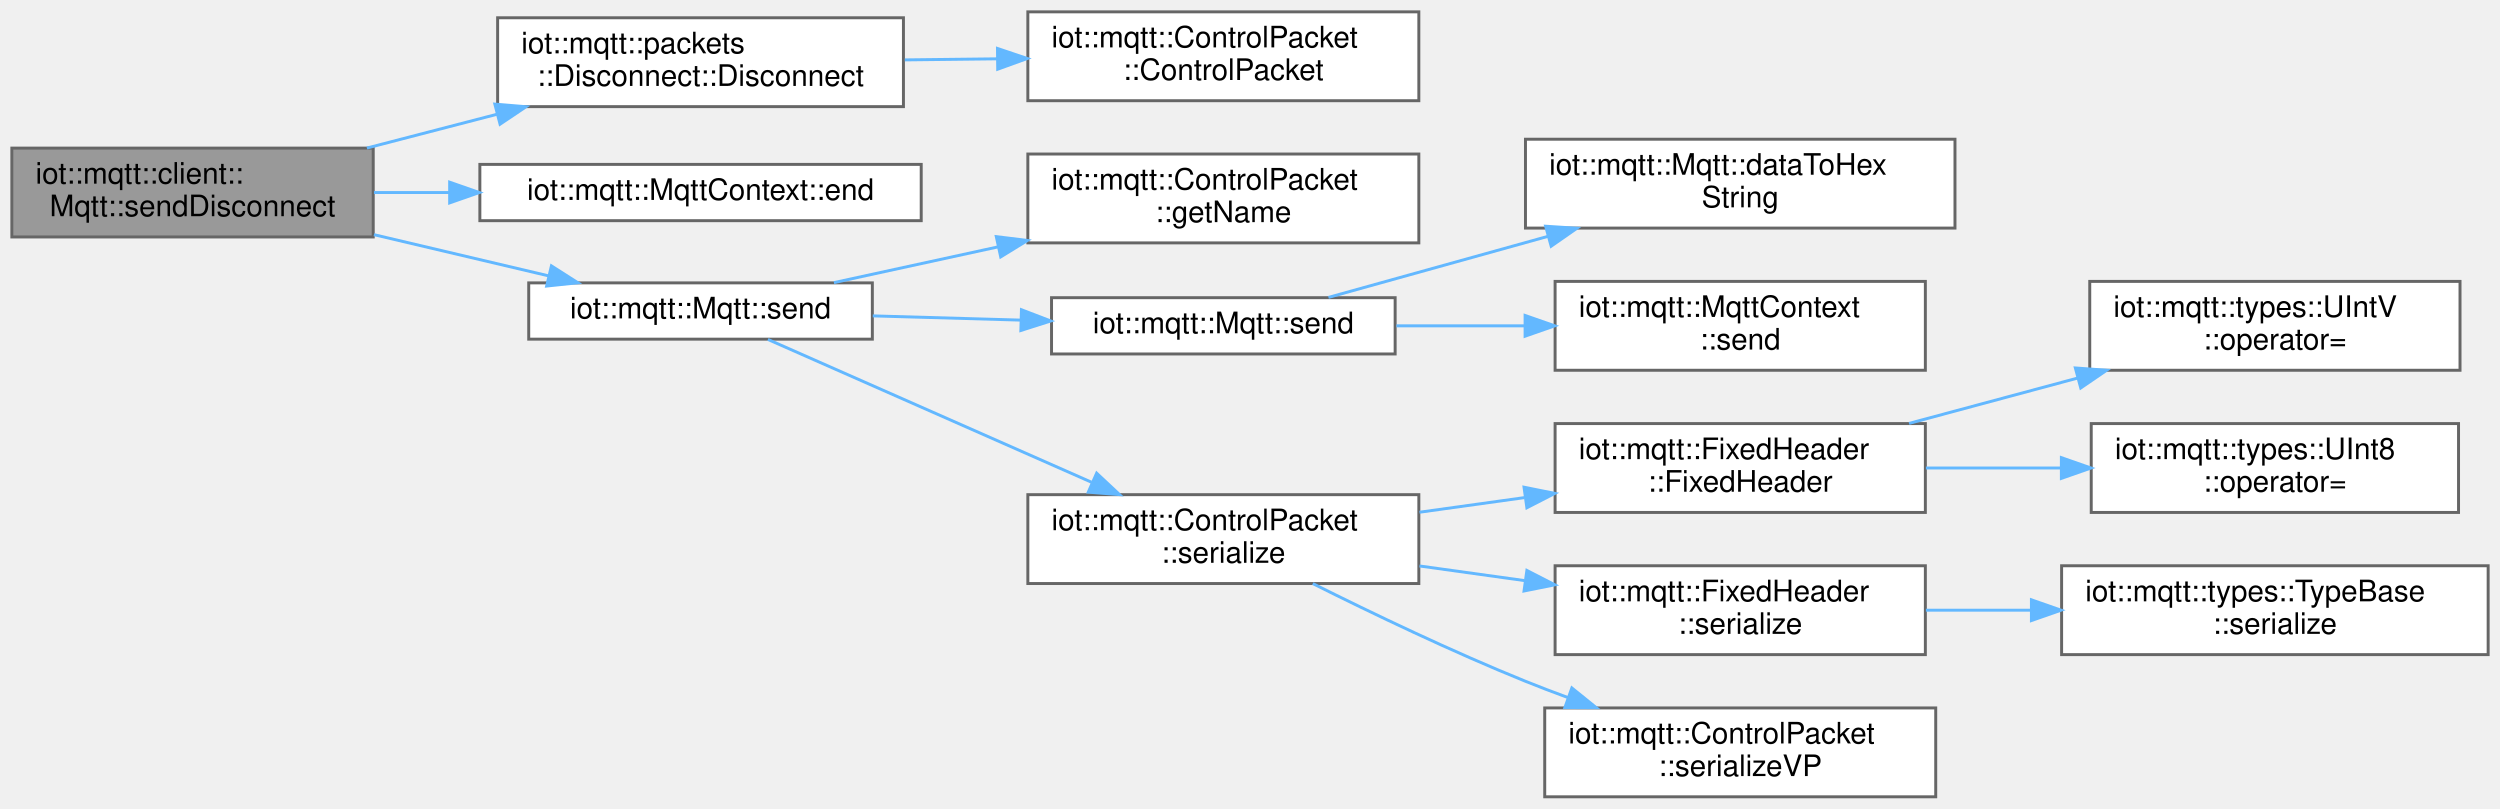
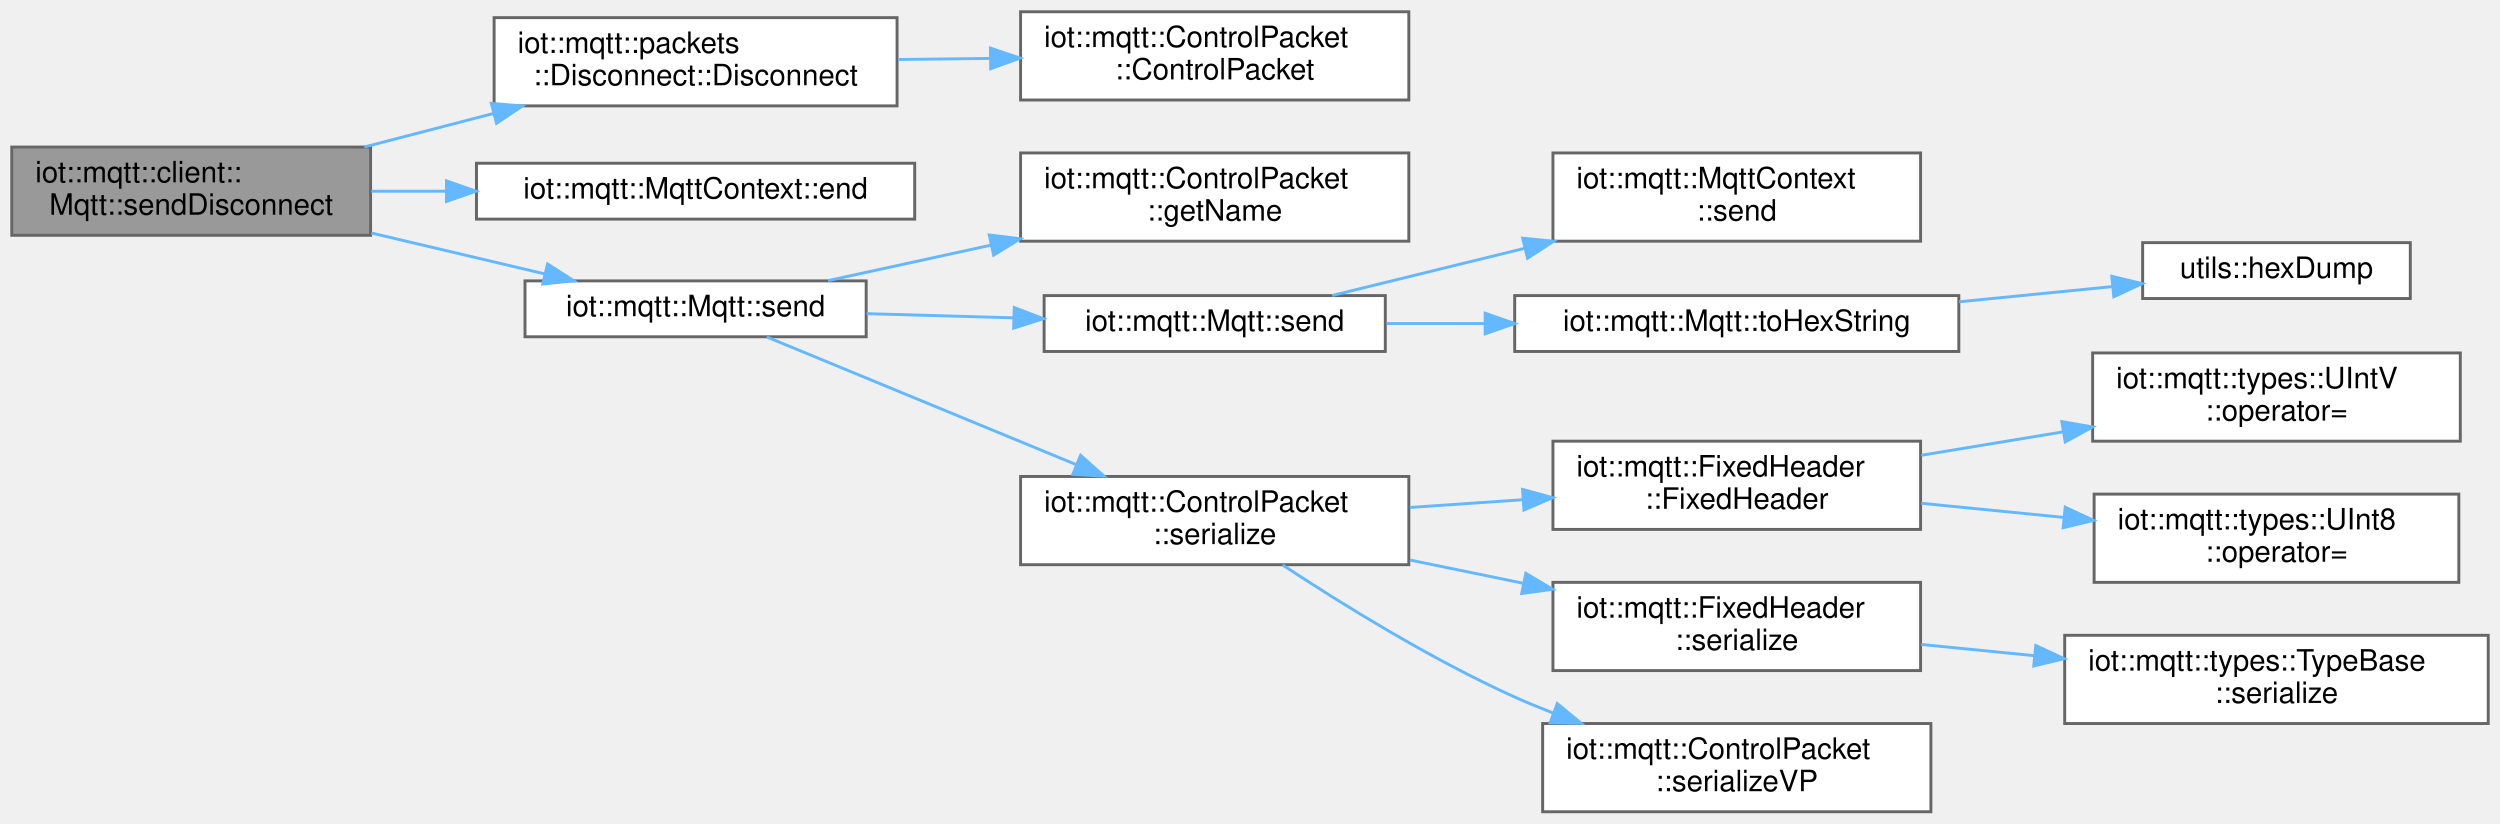
- <svg xmlns="http://www.w3.org/2000/svg" xmlns:xlink="http://www.w3.org/1999/xlink" width="844pt" height="273pt" viewBox="0.00 0.00 844.00 273.00">
-   <g id="graph0" class="graph" transform="scale(1 1) rotate(0) translate(4 269)">
+ <svg xmlns="http://www.w3.org/2000/svg" xmlns:xlink="http://www.w3.org/1999/xlink" width="850pt" height="280pt" viewBox="0.00 0.00 850.00 280.00">
+   <g id="graph0" class="graph" transform="scale(1 1) rotate(0) translate(4 276)">
    <g id="Node000001" class="node">
      <g id="a_Node000001">
        <a xlink:title=" ">
-           <polygon fill="#999999" stroke="#666666" points="122,-219 0,-219 0,-189 122,-189 122,-219" />
-           <text text-anchor="start" x="8" y="-207" font-family="Helvetica,sans-Serif" font-size="10.00">iot::mqtt::client::</text>
-           <text text-anchor="middle" x="61" y="-196" font-family="Helvetica,sans-Serif" font-size="10.00">Mqtt::sendDisconnect</text>
+           <polygon fill="#999999" stroke="#666666" points="122,-226 0,-226 0,-196 122,-196 122,-226" />
+           <text text-anchor="start" x="8" y="-214" font-family="Helvetica,sans-Serif" font-size="10.00">iot::mqtt::client::</text>
+           <text text-anchor="middle" x="61" y="-203" font-family="Helvetica,sans-Serif" font-size="10.00">Mqtt::sendDisconnect</text>
        </a>
      </g>
    </g>
    <g id="Node000002" class="node">
      <g id="a_Node000002">
        <a xlink:href="classiot_1_1mqtt_1_1packets_1_1Disconnect.html#a77e3c3be7a0e610ecd961f20bf541d40" target="_top" xlink:title=" ">
-           <polygon fill="white" stroke="#666666" points="301,-263 164,-263 164,-233 301,-233 301,-263" />
-           <text text-anchor="start" x="172" y="-251" font-family="Helvetica,sans-Serif" font-size="10.00">iot::mqtt::packets</text>
-           <text text-anchor="middle" x="232.5" y="-240" font-family="Helvetica,sans-Serif" font-size="10.00">::Disconnect::Disconnect</text>
+           <polygon fill="white" stroke="#666666" points="301,-270 164,-270 164,-240 301,-240 301,-270" />
+           <text text-anchor="start" x="172" y="-258" font-family="Helvetica,sans-Serif" font-size="10.00">iot::mqtt::packets</text>
+           <text text-anchor="middle" x="232.5" y="-247" font-family="Helvetica,sans-Serif" font-size="10.00">::Disconnect::Disconnect</text>
        </a>
      </g>
    </g>
    <g id="edge1_Node000001_Node000002" class="edge">
      <g id="a_edge1_Node000001_Node000002">
        <a xlink:title=" ">
-           <path fill="none" stroke="#63b8ff" d="M119.86,-219.02C133.96,-222.68 149.17,-226.63 163.69,-230.4" />
-           <polygon fill="#63b8ff" stroke="#63b8ff" points="163.06,-233.85 173.61,-232.97 164.82,-227.07 163.06,-233.85" />
+           <path fill="none" stroke="#63b8ff" d="M119.86,-226.02C133.96,-229.68 149.17,-233.63 163.69,-237.4" />
+           <polygon fill="#63b8ff" stroke="#63b8ff" points="163.06,-240.85 173.61,-239.97 164.82,-234.07 163.06,-240.85" />
        </a>
      </g>
    </g>
    <g id="Node000004" class="node">
      <g id="a_Node000004">
        <a xlink:href="classiot_1_1mqtt_1_1MqttContext.html#ada10a6f2fcf6953ed62d93bdb5907cd1" target="_top" xlink:title=" ">
-           <polygon fill="white" stroke="#666666" points="307,-213.5 158,-213.5 158,-194.5 307,-194.5 307,-213.5" />
-           <text text-anchor="middle" x="232.5" y="-201.5" font-family="Helvetica,sans-Serif" font-size="10.00">iot::mqtt::MqttContext::end</text>
+           <polygon fill="white" stroke="#666666" points="307,-220.5 158,-220.5 158,-201.5 307,-201.5 307,-220.5" />
+           <text text-anchor="middle" x="232.5" y="-208.5" font-family="Helvetica,sans-Serif" font-size="10.00">iot::mqtt::MqttContext::end</text>
        </a>
      </g>
    </g>
    <g id="edge3_Node000001_Node000004" class="edge">
      <g id="a_edge3_Node000001_Node000004">
        <a xlink:title=" ">
-           <path fill="none" stroke="#63b8ff" d="M122.24,-204C130.51,-204 139.13,-204 147.73,-204" />
-           <polygon fill="#63b8ff" stroke="#63b8ff" points="147.8,-207.5 157.8,-204 147.8,-200.5 147.8,-207.5" />
+           <path fill="none" stroke="#63b8ff" d="M122.24,-211C130.51,-211 139.13,-211 147.73,-211" />
+           <polygon fill="#63b8ff" stroke="#63b8ff" points="147.8,-214.5 157.8,-211 147.8,-207.5 147.8,-214.5" />
        </a>
      </g>
    </g>
    <g id="Node000005" class="node">
      <g id="a_Node000005">
        <a xlink:href="classiot_1_1mqtt_1_1Mqtt.html#ac2c838576318814d55feaaf87cdca5b9" target="_top" xlink:title=" ">
-           <polygon fill="white" stroke="#666666" points="290.5,-173.5 174.5,-173.5 174.5,-154.5 290.5,-154.5 290.5,-173.5" />
-           <text text-anchor="middle" x="232.5" y="-161.5" font-family="Helvetica,sans-Serif" font-size="10.00">iot::mqtt::Mqtt::send</text>
+           <polygon fill="white" stroke="#666666" points="290.5,-180.5 174.5,-180.5 174.5,-161.5 290.5,-161.5 290.5,-180.5" />
+           <text text-anchor="middle" x="232.5" y="-168.5" font-family="Helvetica,sans-Serif" font-size="10.00">iot::mqtt::Mqtt::send</text>
        </a>
      </g>
    </g>
    <g id="edge4_Node000001_Node000005" class="edge">
      <g id="a_edge4_Node000001_Node000005">
        <a xlink:title=" ">
-           <path fill="none" stroke="#63b8ff" d="M122.24,-189.78C141.51,-185.24 162.62,-180.25 181.11,-175.89" />
-           <polygon fill="#63b8ff" stroke="#63b8ff" points="182.16,-179.24 191.09,-173.54 180.55,-172.43 182.16,-179.24" />
+           <path fill="none" stroke="#63b8ff" d="M122.24,-196.78C141.51,-192.24 162.62,-187.25 181.11,-182.89" />
+           <polygon fill="#63b8ff" stroke="#63b8ff" points="182.16,-186.24 191.09,-180.54 180.55,-179.43 182.16,-186.24" />
        </a>
      </g>
    </g>
    <g id="Node000003" class="node">
      <g id="a_Node000003">
        <a xlink:href="classiot_1_1mqtt_1_1ControlPacket.html#ae14191916323940c9bacc11d7f517c5a" target="_top" xlink:title=" ">
-           <polygon fill="white" stroke="#666666" points="475,-265 343,-265 343,-235 475,-235 475,-265" />
-           <text text-anchor="start" x="351" y="-253" font-family="Helvetica,sans-Serif" font-size="10.00">iot::mqtt::ControlPacket</text>
-           <text text-anchor="middle" x="409" y="-242" font-family="Helvetica,sans-Serif" font-size="10.00">::ControlPacket</text>
+           <polygon fill="white" stroke="#666666" points="475,-272 343,-272 343,-242 475,-242 475,-272" />
+           <text text-anchor="start" x="351" y="-260" font-family="Helvetica,sans-Serif" font-size="10.00">iot::mqtt::ControlPacket</text>
+           <text text-anchor="middle" x="409" y="-249" font-family="Helvetica,sans-Serif" font-size="10.00">::ControlPacket</text>
        </a>
      </g>
    </g>
    <g id="edge2_Node000002_Node000003" class="edge">
      <g id="a_edge2_Node000002_Node000003">
        <a xlink:title=" ">
-           <path fill="none" stroke="#63b8ff" d="M301.47,-248.78C311.66,-248.9 322.22,-249.02 332.55,-249.14" />
-           <polygon fill="#63b8ff" stroke="#63b8ff" points="332.75,-252.64 342.79,-249.25 332.83,-245.64 332.75,-252.64" />
+           <path fill="none" stroke="#63b8ff" d="M301.47,-255.78C311.66,-255.9 322.22,-256.02 332.55,-256.14" />
+           <polygon fill="#63b8ff" stroke="#63b8ff" points="332.75,-259.64 342.79,-256.25 332.83,-252.64 332.75,-259.64" />
        </a>
      </g>
    </g>
    <g id="Node000006" class="node">
      <g id="a_Node000006">
        <a xlink:href="classiot_1_1mqtt_1_1ControlPacket.html#a1d35b63fe04256fa31650462db1b311a" target="_top" xlink:title=" ">
-           <polygon fill="white" stroke="#666666" points="475,-217 343,-217 343,-187 475,-187 475,-217" />
-           <text text-anchor="start" x="351" y="-205" font-family="Helvetica,sans-Serif" font-size="10.00">iot::mqtt::ControlPacket</text>
-           <text text-anchor="middle" x="409" y="-194" font-family="Helvetica,sans-Serif" font-size="10.00">::getName</text>
+           <polygon fill="white" stroke="#666666" points="475,-224 343,-224 343,-194 475,-194 475,-224" />
+           <text text-anchor="start" x="351" y="-212" font-family="Helvetica,sans-Serif" font-size="10.00">iot::mqtt::ControlPacket</text>
+           <text text-anchor="middle" x="409" y="-201" font-family="Helvetica,sans-Serif" font-size="10.00">::getName</text>
        </a>
      </g>
    </g>
    <g id="edge5_Node000005_Node000006" class="edge">
      <g id="a_edge5_Node000005_Node000006">
        <a xlink:title=" ">
-           <path fill="none" stroke="#63b8ff" d="M277.53,-173.59C294.39,-177.26 314.11,-181.56 333.05,-185.68" />
-           <polygon fill="#63b8ff" stroke="#63b8ff" points="332.35,-189.11 342.87,-187.82 333.84,-182.27 332.35,-189.11" />
+           <path fill="none" stroke="#63b8ff" d="M277.53,-180.59C294.39,-184.26 314.11,-188.56 333.05,-192.68" />
+           <polygon fill="#63b8ff" stroke="#63b8ff" points="332.35,-196.11 342.87,-194.82 333.84,-189.27 332.35,-196.11" />
        </a>
      </g>
    </g>
    <g id="Node000007" class="node">
      <g id="a_Node000007">
        <a xlink:href="classiot_1_1mqtt_1_1Mqtt.html#a594844a93633d9acce2794ef5bc23c5a" target="_top" xlink:title=" ">
-           <polygon fill="white" stroke="#666666" points="467,-168.5 351,-168.5 351,-149.5 467,-149.5 467,-168.5" />
-           <text text-anchor="middle" x="409" y="-156.5" font-family="Helvetica,sans-Serif" font-size="10.00">iot::mqtt::Mqtt::send</text>
+           <polygon fill="white" stroke="#666666" points="467,-175.5 351,-175.5 351,-156.5 467,-156.5 467,-175.5" />
+           <text text-anchor="middle" x="409" y="-163.5" font-family="Helvetica,sans-Serif" font-size="10.00">iot::mqtt::Mqtt::send</text>
        </a>
      </g>
    </g>
    <g id="edge6_Node000005_Node000007" class="edge">
      <g id="a_edge6_Node000005_Node000007">
        <a xlink:title=" ">
-           <path fill="none" stroke="#63b8ff" d="M290.64,-162.36C306.61,-161.91 324.11,-161.4 340.61,-160.93" />
-           <polygon fill="#63b8ff" stroke="#63b8ff" points="340.84,-164.43 350.73,-160.64 340.64,-157.43 340.84,-164.43" />
+           <path fill="none" stroke="#63b8ff" d="M290.64,-169.36C306.61,-168.91 324.11,-168.4 340.61,-167.93" />
+           <polygon fill="#63b8ff" stroke="#63b8ff" points="340.84,-171.43 350.73,-167.64 340.64,-164.43 340.84,-171.43" />
+         </a>
+       </g>
+     </g>
+     <g id="Node000011" class="node">
+       <g id="a_Node000011">
+         <a xlink:href="classiot_1_1mqtt_1_1ControlPacket.html#a05bfc24d7ae7380ef9b2fcb64ce37526" target="_top" xlink:title=" ">
+           <polygon fill="white" stroke="#666666" points="475,-114 343,-114 343,-84 475,-84 475,-114" />
+           <text text-anchor="start" x="351" y="-102" font-family="Helvetica,sans-Serif" font-size="10.00">iot::mqtt::ControlPacket</text>
+           <text text-anchor="middle" x="409" y="-91" font-family="Helvetica,sans-Serif" font-size="10.00">::serialize</text>
+         </a>
+       </g>
+     </g>
+     <g id="edge10_Node000005_Node000011" class="edge">
+       <g id="a_edge10_Node000005_Node000011">
+         <a xlink:title=" ">
+           <path fill="none" stroke="#63b8ff" d="M256.67,-161.44C283.45,-150.39 328.18,-131.94 362.08,-117.95" />
+           <polygon fill="#63b8ff" stroke="#63b8ff" points="363.42,-121.18 371.33,-114.13 360.75,-114.71 363.42,-121.18" />
+         </a>
+       </g>
+     </g>
+     <g id="Node000008" class="node">
+       <g id="a_Node000008">
+         <a xlink:href="classiot_1_1mqtt_1_1MqttContext.html#ab674b33f357f43982863a67c0429dd5b" target="_top" xlink:title=" ">
+           <polygon fill="white" stroke="#666666" points="649,-224 524,-224 524,-194 649,-194 649,-224" />
+           <text text-anchor="start" x="532" y="-212" font-family="Helvetica,sans-Serif" font-size="10.00">iot::mqtt::MqttContext</text>
+           <text text-anchor="middle" x="586.5" y="-201" font-family="Helvetica,sans-Serif" font-size="10.00">::send</text>
+         </a>
+       </g>
+     </g>
+     <g id="edge7_Node000007_Node000008" class="edge">
+       <g id="a_edge7_Node000007_Node000008">
+         <a xlink:title=" ">
+           <path fill="none" stroke="#63b8ff" d="M448.95,-175.54C468.21,-180.26 492.08,-186.11 514.44,-191.59" />
+           <polygon fill="#63b8ff" stroke="#63b8ff" points="513.71,-195.01 524.25,-193.99 515.37,-188.21 513.71,-195.01" />
+         </a>
+       </g>
+     </g>
+     <g id="Node000009" class="node">
+       <g id="a_Node000009">
+         <a xlink:href="classiot_1_1mqtt_1_1Mqtt.html#a16add1744c3cf0ea4a1f266b9d3f3902" target="_top" xlink:title=" ">
+           <polygon fill="white" stroke="#666666" points="662,-175.5 511,-175.5 511,-156.5 662,-156.5 662,-175.5" />
+           <text text-anchor="middle" x="586.5" y="-163.5" font-family="Helvetica,sans-Serif" font-size="10.00">iot::mqtt::Mqtt::toHexString</text>
+         </a>
+       </g>
+     </g>
+     <g id="edge8_Node000007_Node000009" class="edge">
+       <g id="a_edge8_Node000007_Node000009">
+         <a xlink:title=" ">
+           <path fill="none" stroke="#63b8ff" d="M467.47,-166C478.1,-166 489.42,-166 500.67,-166" />
+           <polygon fill="#63b8ff" stroke="#63b8ff" points="500.96,-169.5 510.96,-166 500.96,-162.5 500.96,-169.5" />
        </a>
      </g>
    </g>
    <g id="Node000010" class="node">
      <g id="a_Node000010">
-         <a xlink:href="classiot_1_1mqtt_1_1ControlPacket.html#a05bfc24d7ae7380ef9b2fcb64ce37526" target="_top" xlink:title=" ">
-           <polygon fill="white" stroke="#666666" points="475,-102 343,-102 343,-72 475,-72 475,-102" />
-           <text text-anchor="start" x="351" y="-90" font-family="Helvetica,sans-Serif" font-size="10.00">iot::mqtt::ControlPacket</text>
-           <text text-anchor="middle" x="409" y="-79" font-family="Helvetica,sans-Serif" font-size="10.00">::serialize</text>
-         </a>
-       </g>
-     </g>
-     <g id="edge9_Node000005_Node000010" class="edge">
-       <g id="a_edge9_Node000005_Node000010">
-         <a xlink:title=" ">
-           <path fill="none" stroke="#63b8ff" d="M255.25,-154.4C282.47,-142.39 329.75,-121.53 364.51,-106.19" />
-           <polygon fill="#63b8ff" stroke="#63b8ff" points="366.23,-109.26 373.96,-102.02 363.4,-102.85 366.23,-109.26" />
-         </a>
-       </g>
-     </g>
-     <g id="Node000008" class="node">
-       <g id="a_Node000008">
-         <a xlink:href="classiot_1_1mqtt_1_1Mqtt.html#ab70d673e9ccb125cb5ed2449cfa1492c" target="_top" xlink:title=" ">
-           <polygon fill="white" stroke="#666666" points="656,-222 511,-222 511,-192 656,-192 656,-222" />
-           <text text-anchor="start" x="519" y="-210" font-family="Helvetica,sans-Serif" font-size="10.00">iot::mqtt::Mqtt::dataToHex</text>
-           <text text-anchor="middle" x="583.5" y="-199" font-family="Helvetica,sans-Serif" font-size="10.00">String</text>
-         </a>
-       </g>
-     </g>
-     <g id="edge7_Node000007_Node000008" class="edge">
-       <g id="a_edge7_Node000007_Node000008">
-         <a xlink:title=" ">
-           <path fill="none" stroke="#63b8ff" d="M444.49,-168.6C465.67,-174.49 493.46,-182.22 518.54,-189.2" />
-           <polygon fill="#63b8ff" stroke="#63b8ff" points="517.8,-192.63 528.37,-191.94 519.67,-185.88 517.8,-192.63" />
-         </a>
-       </g>
-     </g>
-     <g id="Node000009" class="node">
-       <g id="a_Node000009">
-         <a xlink:href="classiot_1_1mqtt_1_1MqttContext.html#ab674b33f357f43982863a67c0429dd5b" target="_top" xlink:title=" ">
-           <polygon fill="white" stroke="#666666" points="646,-174 521,-174 521,-144 646,-144 646,-174" />
-           <text text-anchor="start" x="529" y="-162" font-family="Helvetica,sans-Serif" font-size="10.00">iot::mqtt::MqttContext</text>
-           <text text-anchor="middle" x="583.5" y="-151" font-family="Helvetica,sans-Serif" font-size="10.00">::send</text>
-         </a>
-       </g>
-     </g>
-     <g id="edge8_Node000007_Node000009" class="edge">
-       <g id="a_edge8_Node000007_Node000009">
-         <a xlink:title=" ">
-           <path fill="none" stroke="#63b8ff" d="M467.44,-159C481.24,-159 496.16,-159 510.52,-159" />
-           <polygon fill="#63b8ff" stroke="#63b8ff" points="510.87,-162.5 520.87,-159 510.87,-155.5 510.87,-162.5" />
-         </a>
-       </g>
-     </g>
-     <g id="Node000011" class="node">
-       <g id="a_Node000011">
+         <a xlink:href="namespaceutils.html#a3bd46aa5d1ad27cb939eda58b9ef4e67" target="_top" xlink:title=" ">
+           <polygon fill="white" stroke="#666666" points="815.5,-193.5 724.5,-193.5 724.5,-174.5 815.5,-174.5 815.5,-193.5" />
+           <text text-anchor="middle" x="770" y="-181.5" font-family="Helvetica,sans-Serif" font-size="10.00">utils::hexDump</text>
+         </a>
+       </g>
+     </g>
+     <g id="edge9_Node000009_Node000010" class="edge">
+       <g id="a_edge9_Node000009_Node000010">
+         <a xlink:title=" ">
+           <path fill="none" stroke="#63b8ff" d="M662.11,-173.4C679.6,-175.13 697.91,-176.95 714.34,-178.58" />
+           <polygon fill="#63b8ff" stroke="#63b8ff" points="714.01,-182.06 724.31,-179.57 714.7,-175.1 714.01,-182.06" />
+         </a>
+       </g>
+     </g>
+     <g id="Node000012" class="node">
+       <g id="a_Node000012">
        <a xlink:href="classiot_1_1mqtt_1_1FixedHeader.html#a45b8ecb57a876ecaec96ff3e59361b76" target="_top" xlink:title=" ">
-           <polygon fill="white" stroke="#666666" points="646,-126 521,-126 521,-96 646,-96 646,-126" />
-           <text text-anchor="start" x="529" y="-114" font-family="Helvetica,sans-Serif" font-size="10.00">iot::mqtt::FixedHeader</text>
-           <text text-anchor="middle" x="583.5" y="-103" font-family="Helvetica,sans-Serif" font-size="10.00">::FixedHeader</text>
-         </a>
-       </g>
-     </g>
-     <g id="edge10_Node000010_Node000011" class="edge">
-       <g id="a_edge10_Node000010_Node000011">
-         <a xlink:title=" ">
-           <path fill="none" stroke="#63b8ff" d="M475.21,-96.07C486.8,-97.69 498.92,-99.37 510.68,-101.01" />
-           <polygon fill="#63b8ff" stroke="#63b8ff" points="510.51,-104.52 520.9,-102.43 511.47,-97.58 510.51,-104.52" />
+           <polygon fill="white" stroke="#666666" points="649,-126 524,-126 524,-96 649,-96 649,-126" />
+           <text text-anchor="start" x="532" y="-114" font-family="Helvetica,sans-Serif" font-size="10.00">iot::mqtt::FixedHeader</text>
+           <text text-anchor="middle" x="586.5" y="-103" font-family="Helvetica,sans-Serif" font-size="10.00">::FixedHeader</text>
+         </a>
+       </g>
+     </g>
+     <g id="edge11_Node000011_Node000012" class="edge">
+       <g id="a_edge11_Node000011_Node000012">
+         <a xlink:title=" ">
+           <path fill="none" stroke="#63b8ff" d="M475.35,-103.47C487.88,-104.33 501.07,-105.23 513.79,-106.1" />
+           <polygon fill="#63b8ff" stroke="#63b8ff" points="513.66,-109.6 523.88,-106.79 514.14,-102.61 513.66,-109.6" />
+         </a>
+       </g>
+     </g>
+     <g id="Node000015" class="node">
+       <g id="a_Node000015">
+         <a xlink:href="classiot_1_1mqtt_1_1FixedHeader.html#ad322e68956357200e493c128629b90e7" target="_top" xlink:title=" ">
+           <polygon fill="white" stroke="#666666" points="649,-78 524,-78 524,-48 649,-48 649,-78" />
+           <text text-anchor="start" x="532" y="-66" font-family="Helvetica,sans-Serif" font-size="10.00">iot::mqtt::FixedHeader</text>
+           <text text-anchor="middle" x="586.5" y="-55" font-family="Helvetica,sans-Serif" font-size="10.00">::serialize</text>
+         </a>
+       </g>
+     </g>
+     <g id="edge14_Node000011_Node000015" class="edge">
+       <g id="a_edge14_Node000011_Node000015">
+         <a xlink:title=" ">
+           <path fill="none" stroke="#63b8ff" d="M475.35,-85.59C487.88,-83.02 501.07,-80.32 513.79,-77.71" />
+           <polygon fill="#63b8ff" stroke="#63b8ff" points="514.78,-81.08 523.88,-75.64 513.38,-74.22 514.78,-81.08" />
+         </a>
+       </g>
+     </g>
+     <g id="Node000017" class="node">
+       <g id="a_Node000017">
+         <a xlink:href="classiot_1_1mqtt_1_1ControlPacket.html#ab4f58bf0c1920d705af23c8d7636247f" target="_top" xlink:title=" ">
+           <polygon fill="white" stroke="#666666" points="652.5,-30 520.5,-30 520.5,0 652.5,0 652.5,-30" />
+           <text text-anchor="start" x="528.5" y="-18" font-family="Helvetica,sans-Serif" font-size="10.00">iot::mqtt::ControlPacket</text>
+           <text text-anchor="middle" x="586.5" y="-7" font-family="Helvetica,sans-Serif" font-size="10.00">::serializeVP</text>
+         </a>
+       </g>
+     </g>
+     <g id="edge16_Node000011_Node000017" class="edge">
+       <g id="a_edge16_Node000011_Node000017">
+         <a xlink:title=" ">
+           <path fill="none" stroke="#63b8ff" d="M432.08,-83.91C452.04,-70.76 482.56,-51.83 511,-39 515.15,-37.13 519.5,-35.33 523.91,-33.63" />
+           <polygon fill="#63b8ff" stroke="#63b8ff" points="525.46,-36.79 533.63,-30.05 523.04,-30.22 525.46,-36.79" />
+         </a>
+       </g>
+     </g>
+     <g id="Node000013" class="node">
+       <g id="a_Node000013">
+         <a xlink:href="classiot_1_1mqtt_1_1types_1_1UIntV.html#a55e63d1c17bc11b3634ca1c32b1e0ca8" target="_top" xlink:title=" ">
+           <polygon fill="white" stroke="#666666" points="832.5,-156 707.5,-156 707.5,-126 832.5,-126 832.5,-156" />
+           <text text-anchor="start" x="715.5" y="-144" font-family="Helvetica,sans-Serif" font-size="10.00">iot::mqtt::types::UIntV</text>
+           <text text-anchor="middle" x="770" y="-133" font-family="Helvetica,sans-Serif" font-size="10.00">::operator=</text>
+         </a>
+       </g>
+     </g>
+     <g id="edge12_Node000012_Node000013" class="edge">
+       <g id="a_edge12_Node000012_Node000013">
+         <a xlink:title=" ">
+           <path fill="none" stroke="#63b8ff" d="M649.2,-121.2C664.63,-123.75 681.31,-126.51 697.18,-129.13" />
+           <polygon fill="#63b8ff" stroke="#63b8ff" points="697.03,-132.65 707.47,-130.83 698.17,-125.75 697.03,-132.65" />
        </a>
      </g>
    </g>
    <g id="Node000014" class="node">
      <g id="a_Node000014">
-         <a xlink:href="classiot_1_1mqtt_1_1FixedHeader.html#ad322e68956357200e493c128629b90e7" target="_top" xlink:title=" ">
-           <polygon fill="white" stroke="#666666" points="646,-78 521,-78 521,-48 646,-48 646,-78" />
-           <text text-anchor="start" x="529" y="-66" font-family="Helvetica,sans-Serif" font-size="10.00">iot::mqtt::FixedHeader</text>
-           <text text-anchor="middle" x="583.5" y="-55" font-family="Helvetica,sans-Serif" font-size="10.00">::serialize</text>
-         </a>
-       </g>
-     </g>
-     <g id="edge13_Node000010_Node000014" class="edge">
-       <g id="a_edge13_Node000010_Node000014">
-         <a xlink:title=" ">
-           <path fill="none" stroke="#63b8ff" d="M475.21,-77.93C486.8,-76.31 498.92,-74.63 510.68,-72.99" />
-           <polygon fill="#63b8ff" stroke="#63b8ff" points="511.47,-76.42 520.9,-71.57 510.51,-69.48 511.47,-76.42" />
+         <a xlink:href="classiot_1_1mqtt_1_1types_1_1UInt8.html#a046b3f06a9eef1ed55414ec4272e2713" target="_top" xlink:title=" ">
+           <polygon fill="white" stroke="#666666" points="832,-108 708,-108 708,-78 832,-78 832,-108" />
+           <text text-anchor="start" x="716" y="-96" font-family="Helvetica,sans-Serif" font-size="10.00">iot::mqtt::types::UInt8</text>
+           <text text-anchor="middle" x="770" y="-85" font-family="Helvetica,sans-Serif" font-size="10.00">::operator=</text>
+         </a>
+       </g>
+     </g>
+     <g id="edge13_Node000012_Node000014" class="edge">
+       <g id="a_edge13_Node000012_Node000014">
+         <a xlink:title=" ">
+           <path fill="none" stroke="#63b8ff" d="M649.2,-104.88C664.71,-103.34 681.49,-101.68 697.44,-100.1" />
+           <polygon fill="#63b8ff" stroke="#63b8ff" points="698.17,-103.54 707.78,-99.07 697.48,-96.58 698.17,-103.54" />
        </a>
      </g>
    </g>
    <g id="Node000016" class="node">
      <g id="a_Node000016">
-         <a xlink:href="classiot_1_1mqtt_1_1ControlPacket.html#ab4f58bf0c1920d705af23c8d7636247f" target="_top" xlink:title=" ">
-           <polygon fill="white" stroke="#666666" points="649.5,-30 517.5,-30 517.5,0 649.5,0 649.5,-30" />
-           <text text-anchor="start" x="525.5" y="-18" font-family="Helvetica,sans-Serif" font-size="10.00">iot::mqtt::ControlPacket</text>
-           <text text-anchor="middle" x="583.5" y="-7" font-family="Helvetica,sans-Serif" font-size="10.00">::serializeVP</text>
-         </a>
-       </g>
-     </g>
-     <g id="edge15_Node000010_Node000016" class="edge">
-       <g id="a_edge15_Node000010_Node000016">
-         <a xlink:title=" ">
-           <path fill="none" stroke="#63b8ff" d="M439.2,-71.98C459.15,-62 486.34,-48.96 511,-39 515.66,-37.12 520.53,-35.26 525.45,-33.46" />
-           <polygon fill="#63b8ff" stroke="#63b8ff" points="526.66,-36.75 534.9,-30.09 524.31,-30.15 526.66,-36.75" />
-         </a>
-       </g>
-     </g>
-     <g id="Node000012" class="node">
-       <g id="a_Node000012">
-         <a xlink:href="classiot_1_1mqtt_1_1types_1_1UIntV.html#a55e63d1c17bc11b3634ca1c32b1e0ca8" target="_top" xlink:title=" ">
-           <polygon fill="white" stroke="#666666" points="826.5,-174 701.5,-174 701.5,-144 826.5,-144 826.5,-174" />
-           <text text-anchor="start" x="709.5" y="-162" font-family="Helvetica,sans-Serif" font-size="10.00">iot::mqtt::types::UIntV</text>
-           <text text-anchor="middle" x="764" y="-151" font-family="Helvetica,sans-Serif" font-size="10.00">::operator=</text>
-         </a>
-       </g>
-     </g>
-     <g id="edge11_Node000011_Node000012" class="edge">
-       <g id="a_edge11_Node000011_Node000012">
-         <a xlink:title=" ">
-           <path fill="none" stroke="#63b8ff" d="M640.49,-126.06C658.52,-130.9 678.65,-136.32 697.31,-141.34" />
-           <polygon fill="#63b8ff" stroke="#63b8ff" points="696.64,-144.78 707.21,-144 698.46,-138.02 696.64,-144.78" />
-         </a>
-       </g>
-     </g>
-     <g id="Node000013" class="node">
-       <g id="a_Node000013">
-         <a xlink:href="classiot_1_1mqtt_1_1types_1_1UInt8.html#a046b3f06a9eef1ed55414ec4272e2713" target="_top" xlink:title=" ">
-           <polygon fill="white" stroke="#666666" points="826,-126 702,-126 702,-96 826,-96 826,-126" />
-           <text text-anchor="start" x="710" y="-114" font-family="Helvetica,sans-Serif" font-size="10.00">iot::mqtt::types::UInt8</text>
-           <text text-anchor="middle" x="764" y="-103" font-family="Helvetica,sans-Serif" font-size="10.00">::operator=</text>
-         </a>
-       </g>
-     </g>
-     <g id="edge12_Node000011_Node000013" class="edge">
-       <g id="a_edge12_Node000011_Node000013">
-         <a xlink:title=" ">
-           <path fill="none" stroke="#63b8ff" d="M646.18,-111C660.84,-111 676.59,-111 691.64,-111" />
-           <polygon fill="#63b8ff" stroke="#63b8ff" points="691.92,-114.5 701.92,-111 691.92,-107.5 691.92,-114.5" />
-         </a>
-       </g>
-     </g>
-     <g id="Node000015" class="node">
-       <g id="a_Node000015">
        <a xlink:href="classiot_1_1mqtt_1_1types_1_1TypeBase.html#a7e6939bfafb586b2c2990b485bc5218a" target="_top" xlink:title=" ">
-           <polygon fill="white" stroke="#666666" points="836,-78 692,-78 692,-48 836,-48 836,-78" />
-           <text text-anchor="start" x="700" y="-66" font-family="Helvetica,sans-Serif" font-size="10.00">iot::mqtt::types::TypeBase</text>
-           <text text-anchor="middle" x="764" y="-55" font-family="Helvetica,sans-Serif" font-size="10.00">::serialize</text>
-         </a>
-       </g>
-     </g>
-     <g id="edge14_Node000014_Node000015" class="edge">
-       <g id="a_edge14_Node000014_Node000015">
-         <a xlink:title=" ">
-           <path fill="none" stroke="#63b8ff" d="M646.18,-63C657.56,-63 669.6,-63 681.46,-63" />
-           <polygon fill="#63b8ff" stroke="#63b8ff" points="681.81,-66.5 691.81,-63 681.81,-59.5 681.81,-66.5" />
+           <polygon fill="white" stroke="#666666" points="842,-60 698,-60 698,-30 842,-30 842,-60" />
+           <text text-anchor="start" x="706" y="-48" font-family="Helvetica,sans-Serif" font-size="10.00">iot::mqtt::types::TypeBase</text>
+           <text text-anchor="middle" x="770" y="-37" font-family="Helvetica,sans-Serif" font-size="10.00">::serialize</text>
+         </a>
+       </g>
+     </g>
+     <g id="edge15_Node000015_Node000016" class="edge">
+       <g id="a_edge15_Node000015_Node000016">
+         <a xlink:title=" ">
+           <path fill="none" stroke="#63b8ff" d="M649.2,-56.88C661.53,-55.66 674.65,-54.36 687.52,-53.08" />
+           <polygon fill="#63b8ff" stroke="#63b8ff" points="688.17,-56.53 697.78,-52.06 687.48,-49.57 688.17,-56.53" />
        </a>
      </g>
    </g>
  </g>
</svg>
